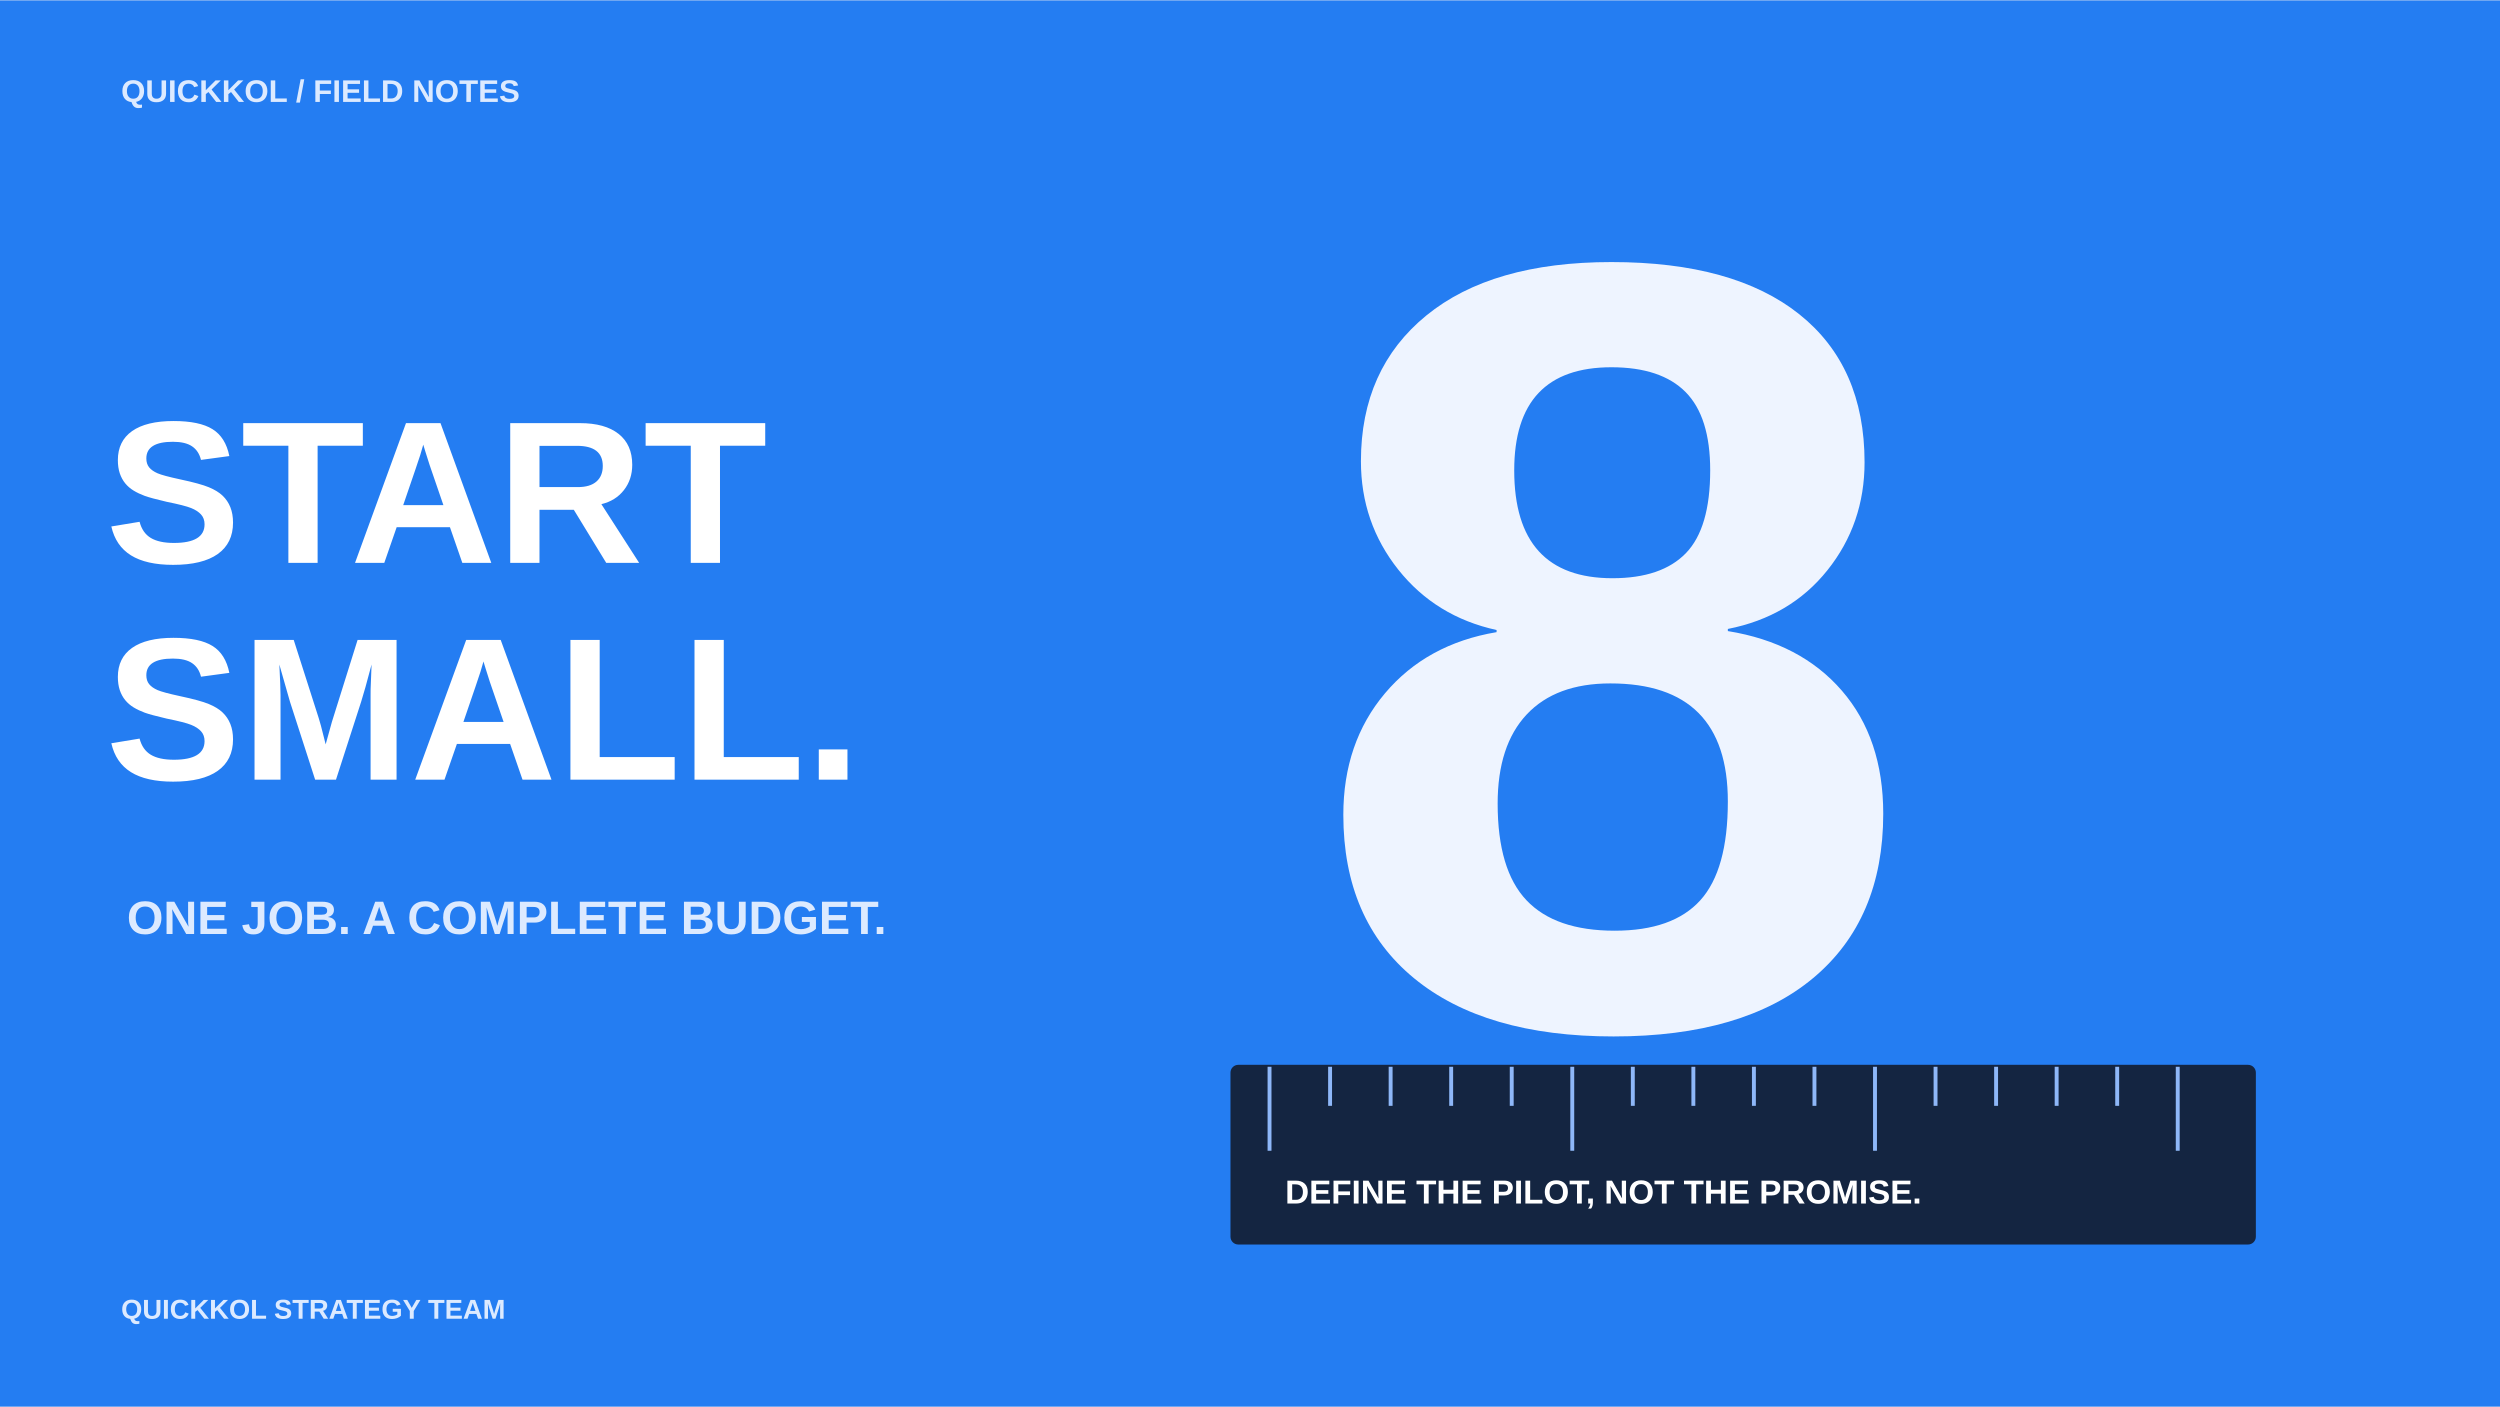
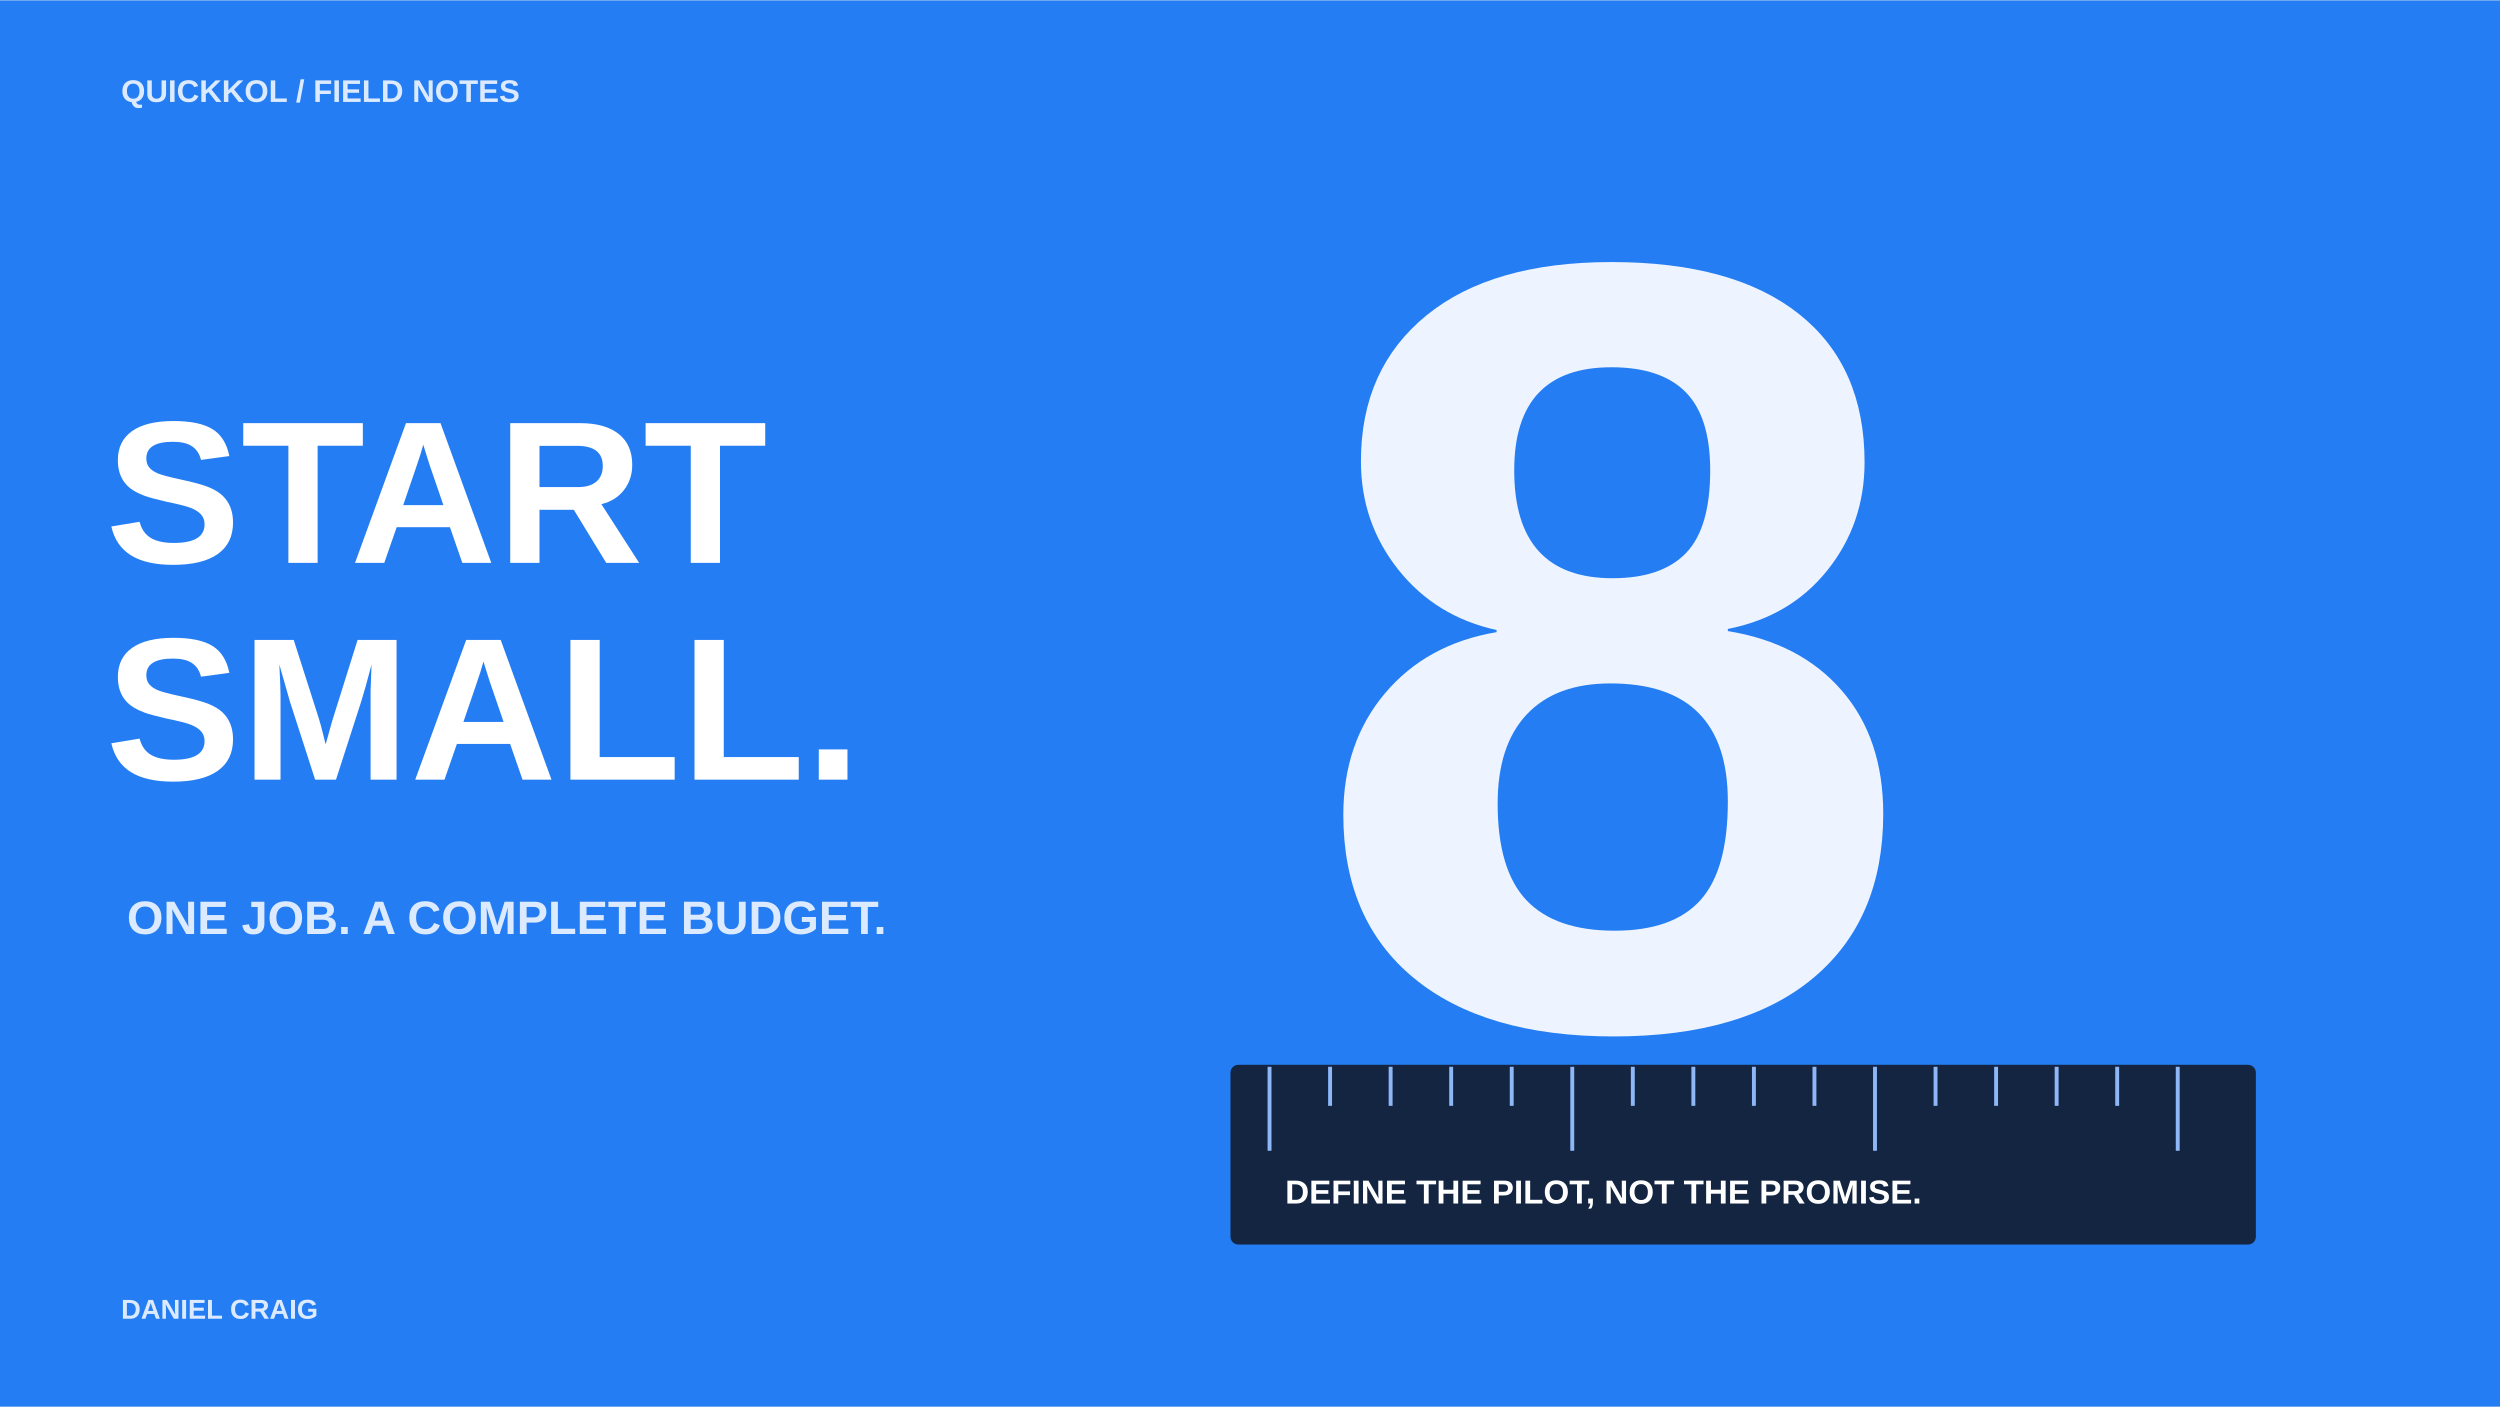
<svg xmlns="http://www.w3.org/2000/svg" width="1672" height="941" viewBox="0 0 1280 720" role="img">
  <rect width="1280" height="720" fill="#247df2" />
  <text x="62" y="52" font-family="Arial,Helvetica,sans-serif" font-size="16" font-weight="700" fill="#dceaff">QUICKKOL / FIELD NOTES</text>
  <text x="54" y="288" font-family="Arial,Helvetica,sans-serif" font-size="104" font-weight="900" fill="#ffffff">START</text>
  <text x="54" y="399" font-family="Arial,Helvetica,sans-serif" font-size="104" font-weight="900" fill="#ffffff">SMALL.</text>
  <text x="65" y="478" font-family="Arial,Helvetica,sans-serif" font-size="24" font-weight="700" fill="#dceaff">ONE JOB. A COMPLETE BUDGET.</text>
  <g transform="translate(670 70)">
    <text x="0" y="455" font-family="Arial,Helvetica,sans-serif" font-size="560" font-weight="900" fill="#eef4ff">8</text>
    <rect x="-40" y="475" width="525" height="92" rx="4" fill="#142541" />
    <path d="M-20 476v43" stroke="#8eb7f8" stroke-width="2" />
    <path d="M11 476v20" stroke="#8eb7f8" stroke-width="2" />
    <path d="M42 476v20" stroke="#8eb7f8" stroke-width="2" />
    <path d="M73 476v20" stroke="#8eb7f8" stroke-width="2" />
    <path d="M104 476v20" stroke="#8eb7f8" stroke-width="2" />
    <path d="M135 476v43" stroke="#8eb7f8" stroke-width="2" />
    <path d="M166 476v20" stroke="#8eb7f8" stroke-width="2" />
    <path d="M197 476v20" stroke="#8eb7f8" stroke-width="2" />
    <path d="M228 476v20" stroke="#8eb7f8" stroke-width="2" />
    <path d="M259 476v20" stroke="#8eb7f8" stroke-width="2" />
    <path d="M290 476v43" stroke="#8eb7f8" stroke-width="2" />
    <path d="M321 476v20" stroke="#8eb7f8" stroke-width="2" />
    <path d="M352 476v20" stroke="#8eb7f8" stroke-width="2" />
    <path d="M383 476v20" stroke="#8eb7f8" stroke-width="2" />
    <path d="M414 476v20" stroke="#8eb7f8" stroke-width="2" />
    <path d="M445 476v43" stroke="#8eb7f8" stroke-width="2" />
    <text x="-12" y="546" font-family="Arial,Helvetica,sans-serif" font-size="17" font-weight="700" fill="#ffffff">DEFINE THE PILOT, NOT THE PROMISE.</text>
  </g>
-   <text x="62" y="675" font-family="Arial,Helvetica,sans-serif" font-size="14" font-weight="700" fill="#dceaff">QUICKKOL STRATEGY TEAM</text>
+   <text x="62" y="675" font-family="Arial,Helvetica,sans-serif" font-size="14" font-weight="700" fill="#dceaff">DANIEL CRAIG</text>
</svg>
